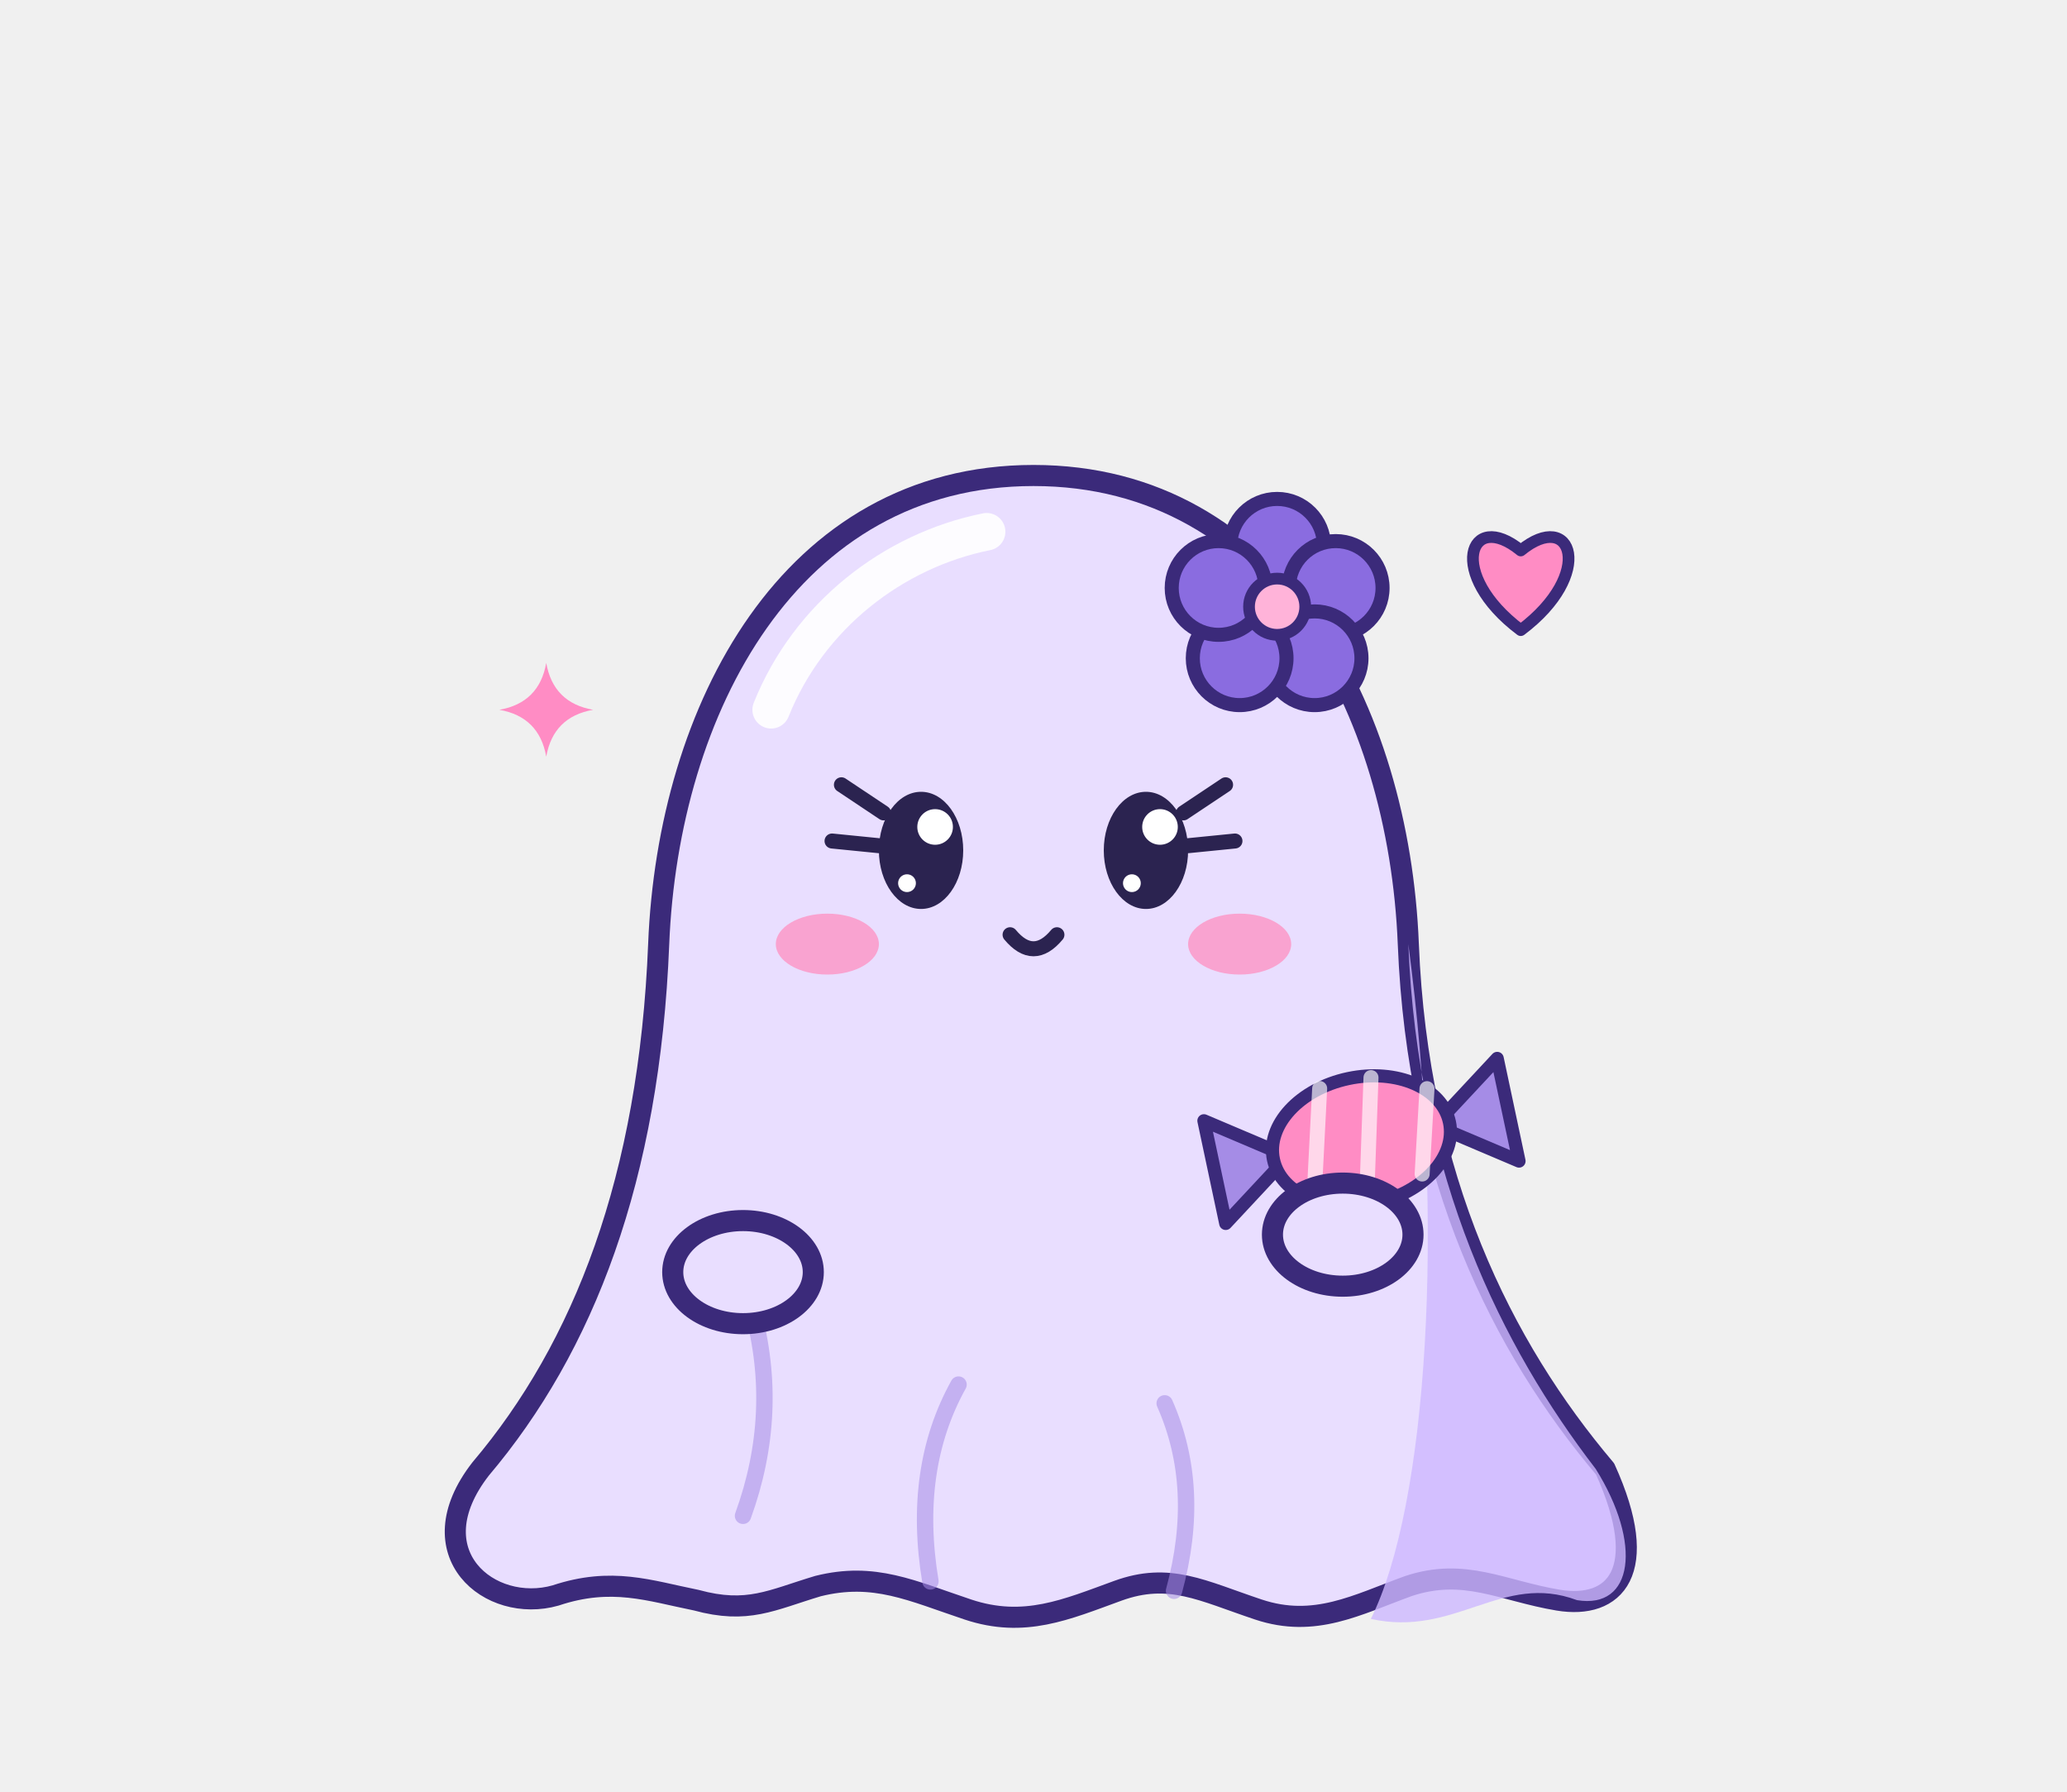
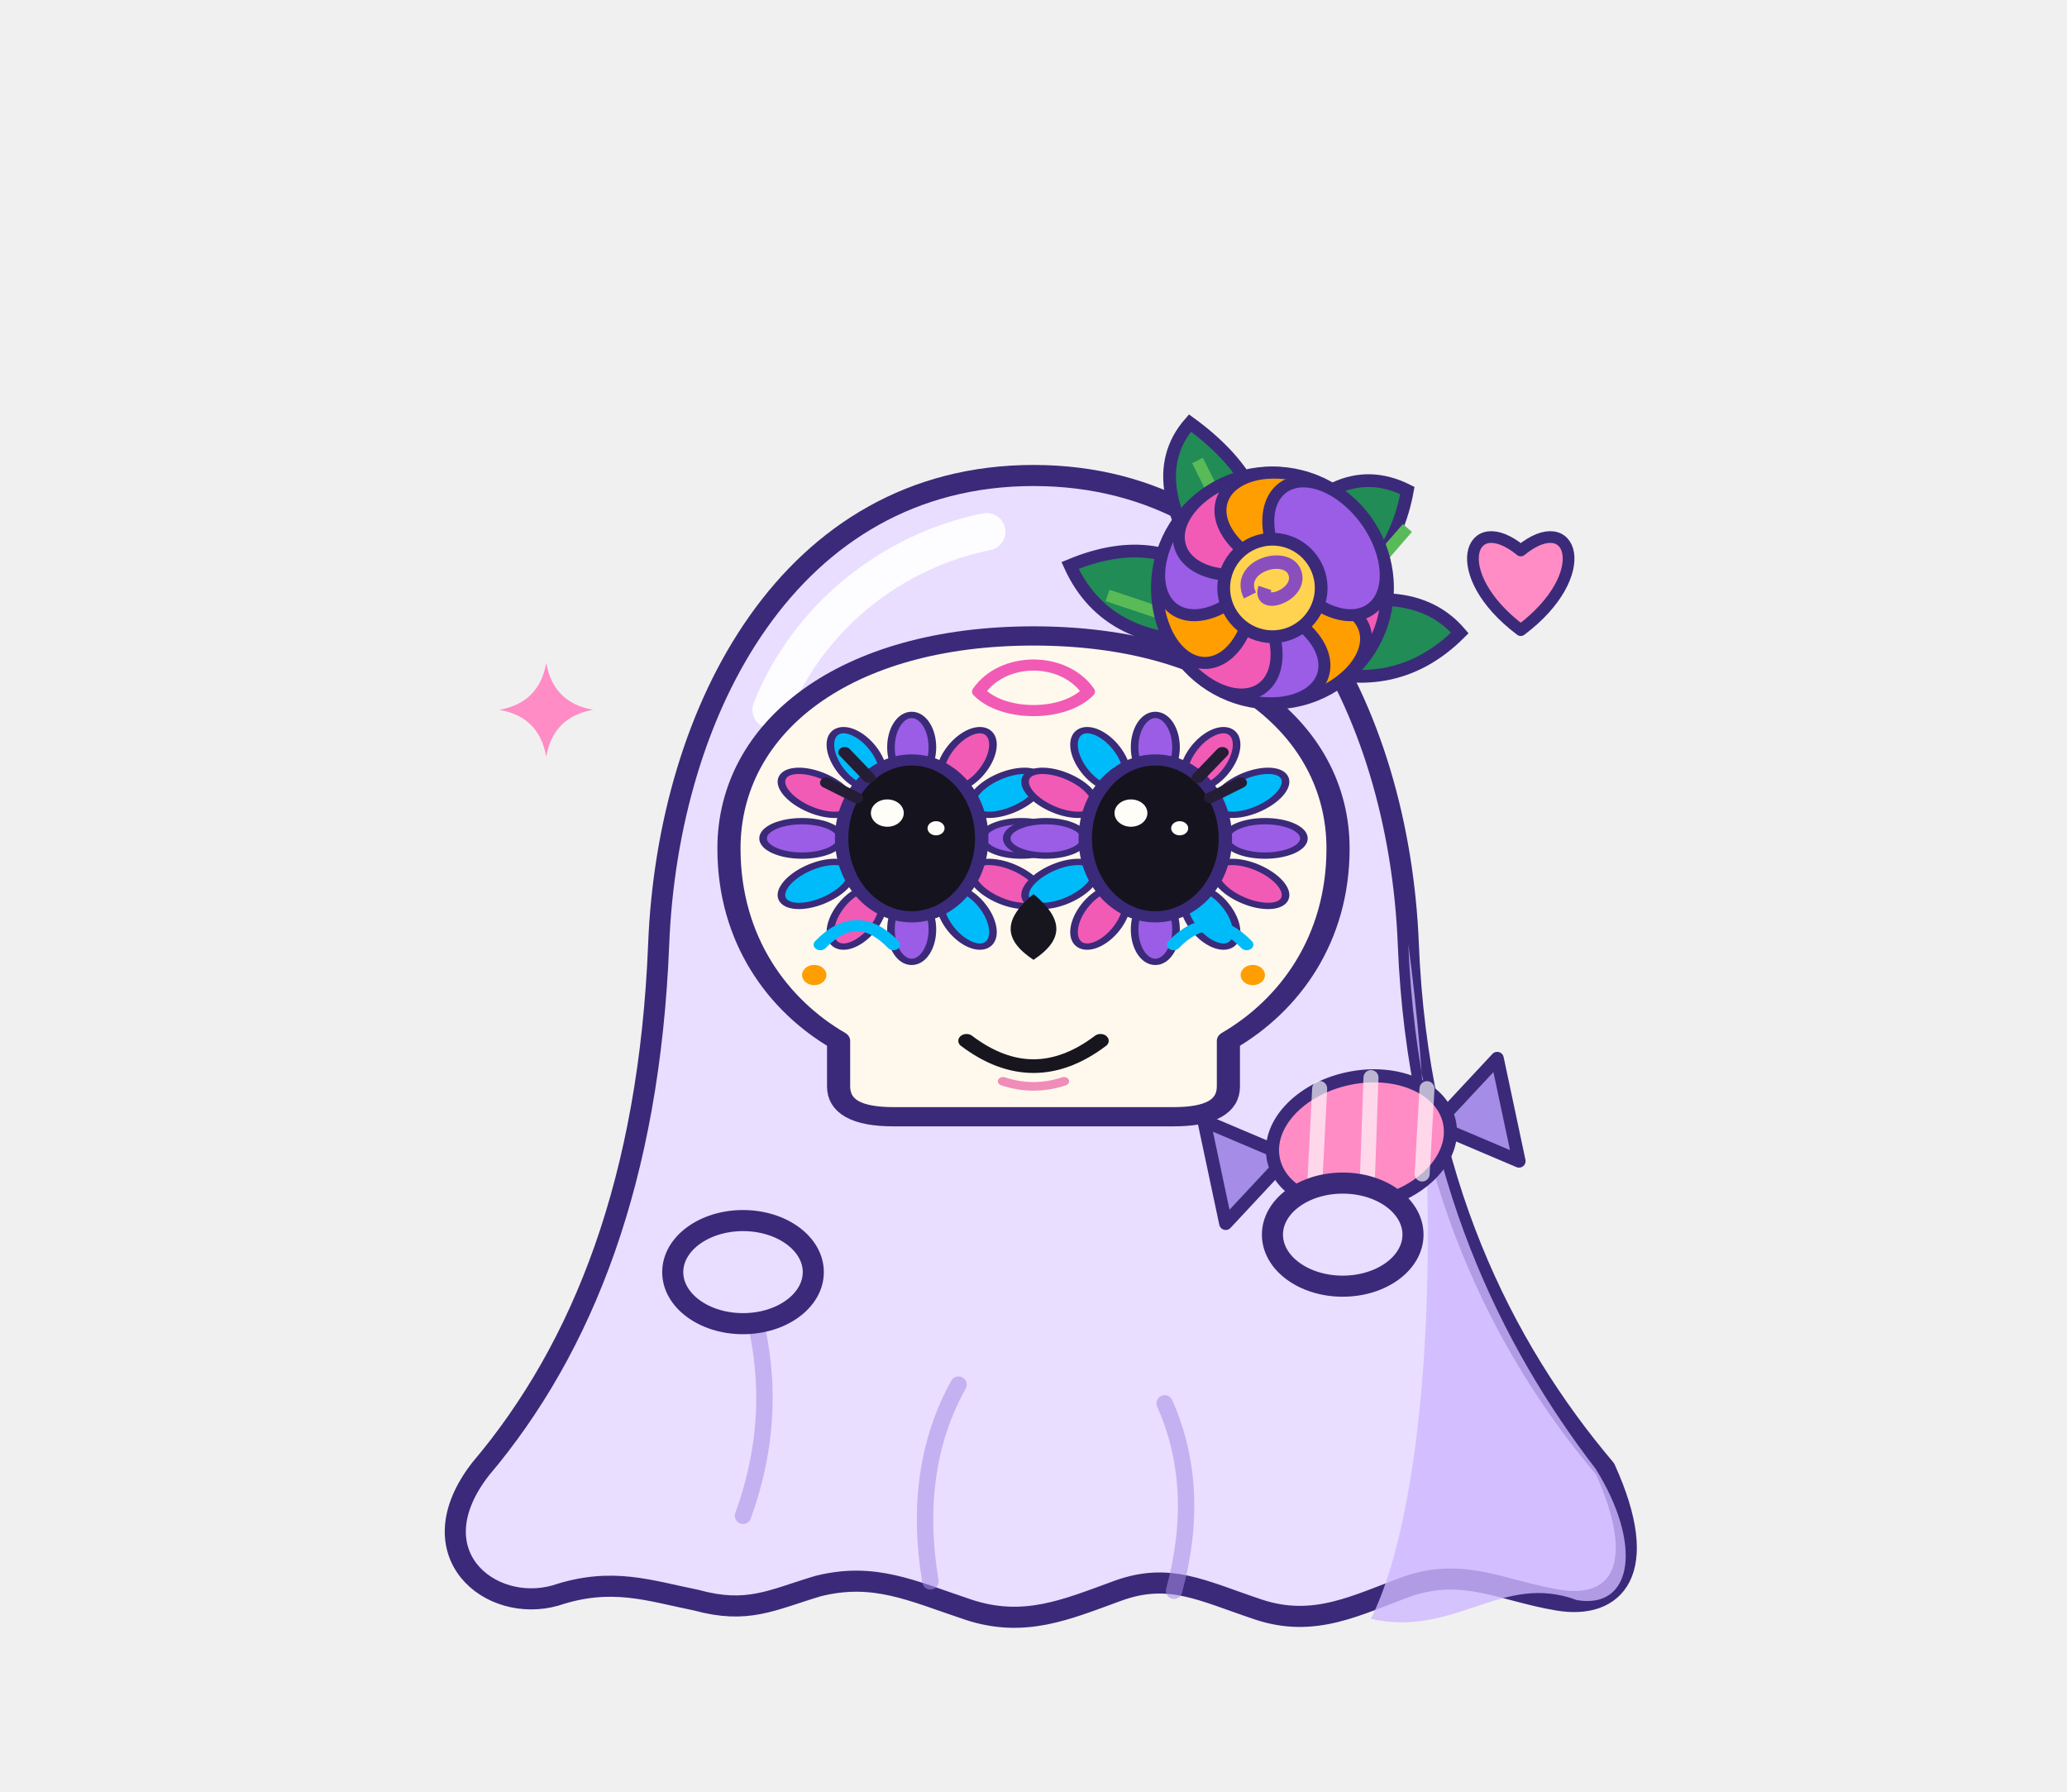
<svg xmlns="http://www.w3.org/2000/svg" viewBox="0 0 300 260" role="img" aria-label="Boo-buddy ghost 2">
  <g>
    <g transform="translate(150 205) scale(.68)">
      <g class="f d2">
        <g class="hop">
          <path d="M0 -200 C-52 -200 -78 -150 -80 -100 C-82 -50 -96 -14 -118 12 C-132 30 -116 43 -102 39 C-90 35 -82 38 -72 40 C-61 43 -56 40 -46 37 C-34 34 -26 38 -14 42 C-2 46 7 42 18 38 C29 34 36 38 48 42 C60 46 69 41 80 37 C92 33 100 38 112 40 C124 42 132 34 122 12 C100 -14 82 -50 80 -100 C78 -150 52 -200 0 -200Z" fill="#E9DEFF" stroke="#3B2A7A" stroke-width="4.5" stroke-linejoin="round" stroke-linecap="round">
            <animate attributeName="d" dur="2.8s" repeatCount="indefinite" calcMode="spline" keyTimes="0;0.33;0.66;1" keySplines=".4 0 .6 1;.4 0 .6 1;.4 0 .6 1" values="M0 -200 C-52 -200 -78 -150 -80 -100 C-82 -50 -96 -14 -118 12 C-132 30 -116 43 -102 39 C-90 35 -82 38 -72 40 C-61 43 -56 40 -46 37 C-34 34 -26 38 -14 42 C-2 46 7 42 18 38 C29 34 36 38 48 42 C60 46 69 41 80 37 C92 33 100 38 112 40 C124 42 132 34 122 12 C100 -14 82 -50 80 -100 C78 -150 52 -200 0 -200Z;M0 -200 C-52 -200 -78 -150 -80 -100 C-82 -50 -96 -14 -118 12 C-132 34 -116 46 -102 41 C-90 36 -82 33 -72 39 C-61 46 -56 43 -46 39 C-34 35 -26 34 -14 39 C-2 44 7 45 18 41 C29 37 36 34 48 39 C60 44 69 45 80 41 C92 37 100 34 112 39 C124 44 132 34 122 12 C100 -14 82 -50 80 -100 C78 -150 52 -200 0 -200Z;M0 -200 C-52 -200 -78 -150 -80 -100 C-82 -50 -96 -14 -118 12 C-132 26 -116 40 -102 37 C-90 34 -82 42 -72 44 C-61 46 -56 37 -46 34 C-34 31 -26 42 -14 45 C-2 48 7 37 18 35 C29 33 36 43 48 45 C60 47 69 37 80 34 C92 31 100 42 112 43 C124 44 132 34 122 12 C100 -14 82 -50 80 -100 C78 -150 52 -200 0 -200Z;M0 -200 C-52 -200 -78 -150 -80 -100 C-82 -50 -96 -14 -118 12 C-132 30 -116 43 -102 39 C-90 35 -82 38 -72 40 C-61 43 -56 40 -46 37 C-34 34 -26 38 -14 42 C-2 46 7 42 18 38 C29 34 36 38 48 42 C60 46 69 41 80 37 C92 33 100 38 112 40 C124 42 132 34 122 12 C100 -14 82 -50 80 -100 C78 -150 52 -200 0 -200Z" />
          </path>
          <path d="M80 -100 C82 -50 100 -14 120 12 C130 28 128 42 116 40 C100 34 90 48 72 44 C84 20 88 -40 80 -100Z" fill="#CDB8FF" opacity=".8" />
          <path d="M-62 22 q8 -22 2 -44 M-22 36 q-4 -24 6 -42 M30 38 q6 -22 -2 -40" stroke="#A58CE6" stroke-width="3.5" fill="none" stroke-linecap="round" opacity=".55" />
          <path d="M-56 -150 C-48 -170 -30 -184 -10 -188" stroke="#fff" stroke-width="8" fill="none" stroke-linecap="round" opacity=".9" />
-           <g class="eo">
-             <ellipse cx="-24" cy="-120" rx="9" ry="12.5" fill="#2B2350" />
-             <circle cx="-21" cy="-125" r="3.8" fill="#fff" />
-             <circle cx="-27" cy="-113" r="1.9" fill="#fff" />
-             <path d="M-32 -128 l-9 -6 M-33 -121 l-10 -1" stroke="#2B2350" stroke-width="3.2" stroke-linecap="round" />
-             <ellipse cx="24" cy="-120" rx="9" ry="12.5" fill="#2B2350" />
-             <circle cx="27" cy="-125" r="3.8" fill="#fff" />
-             <circle cx="21" cy="-113" r="1.9" fill="#fff" />
-             <path d="M32 -128 l9 -6 M33 -121 l10 -1" stroke="#2B2350" stroke-width="3.2" stroke-linecap="round" />
+           <path d="M0 -160 C-5 -155 -4 -151 0 -149 C4 -151 5 -155 0 -160Z" fill="#D2B9FF" stroke="#7751C8" stroke-width="2.5" />
+           <circle cx="0" cy="-154" r="2" fill="#7751C8" />
+           <g fill="#7751C8">
+             <circle cx="-49" cy="-87" r="2.6" />
+             <circle cx="-43" cy="-83" r="1.7" />
+             <circle cx="49" cy="-87" r="2.6" />
+             <circle cx="43" cy="-83" r="1.7" />
          </g>
-           <g class="eh" opacity="0">
-             <path d="M-34 -116 Q-24 -130 -14 -116 M14 -116 Q24 -130 34 -116" stroke="#2B2350" stroke-width="4.5" fill="none" stroke-linecap="round" />
-             <path d="M-36 -124 l-8 -5 M36 -124 l8 -5" stroke="#2B2350" stroke-width="3.2" stroke-linecap="round" />
+         </g>
+         <g class="eo">
+           <ellipse cx="-24" cy="-120" rx="9" ry="12.5" fill="#2B2350" />
+           <circle cx="-21" cy="-125" r="3.8" fill="#fff" />
+           <circle cx="-27" cy="-113" r="1.9" fill="#fff" />
+           <path d="M-32 -128 l-9 -6 M-33 -121 l-10 -1" stroke="#2B2350" stroke-width="3.2" stroke-linecap="round" />
+           <ellipse cx="24" cy="-120" rx="9" ry="12.5" fill="#2B2350" />
+           <circle cx="27" cy="-125" r="3.8" fill="#fff" />
+           <circle cx="21" cy="-113" r="1.9" fill="#fff" />
+           <path d="M32 -128 l9 -6 M33 -121 l10 -1" stroke="#2B2350" stroke-width="3.2" stroke-linecap="round" />
+         </g>
+         <g class="eh" opacity="0">
+           <path d="M-34 -116 Q-24 -130 -14 -116 M14 -116 Q24 -130 34 -116" stroke="#2B2350" stroke-width="4.5" fill="none" stroke-linecap="round" />
+           <path d="M-36 -124 l-8 -5 M36 -124 l8 -5" stroke="#2B2350" stroke-width="3.2" stroke-linecap="round" />
+         </g>
+         <ellipse cx="-44" cy="-100" rx="11" ry="6.5" fill="#FF8FC0" opacity=".75" />
+         <ellipse cx="44" cy="-100" rx="11" ry="6.5" fill="#FF8FC0" opacity=".75" />
+         <path d="M-5 -102 Q0 -96 5 -102" stroke="#2B2350" stroke-width="3.2" fill="none" stroke-linecap="round" />
+         <g class="sugar-skull-face" transform="translate(0 -115) scale(1.3 1.08) translate(0 115)" stroke-linejoin="round" stroke-linecap="round">
+           <path d="M0 -162 C-31 -162 -50 -144 -50 -120 C-50 -102 -42 -89 -32 -82 L-32 -73 Q-32 -67 -23 -67 H23 Q32 -67 32 -73 L32 -82 C42 -89 50 -102 50 -120 C50 -144 31 -162 0 -162Z" fill="#FFF9ED" stroke="#3B2A7A" stroke-width="3.8" />
+           <ellipse cx="-20" cy="-122" rx="3.4" ry="6.4" transform="rotate(0 -20 -122) translate(0 -18)" fill="#9B5DE5" stroke="#3B2A7A" stroke-width="1.25" />
+           <ellipse cx="-20" cy="-122" rx="3.4" ry="6.4" transform="rotate(30 -20 -122) translate(0 -18)" fill="#F15BB5" stroke="#3B2A7A" stroke-width="1.25" />
+           <ellipse cx="-20" cy="-122" rx="3.4" ry="6.4" transform="rotate(60 -20 -122) translate(0 -18)" fill="#00BBF9" stroke="#3B2A7A" stroke-width="1.25" />
+           <ellipse cx="-20" cy="-122" rx="3.4" ry="6.4" transform="rotate(90 -20 -122) translate(0 -18)" fill="#9B5DE5" stroke="#3B2A7A" stroke-width="1.25" />
+           <ellipse cx="-20" cy="-122" rx="3.4" ry="6.4" transform="rotate(120 -20 -122) translate(0 -18)" fill="#F15BB5" stroke="#3B2A7A" stroke-width="1.25" />
+           <ellipse cx="-20" cy="-122" rx="3.4" ry="6.4" transform="rotate(150 -20 -122) translate(0 -18)" fill="#00BBF9" stroke="#3B2A7A" stroke-width="1.25" />
+           <ellipse cx="-20" cy="-122" rx="3.4" ry="6.4" transform="rotate(180 -20 -122) translate(0 -18)" fill="#9B5DE5" stroke="#3B2A7A" stroke-width="1.25" />
+           <ellipse cx="-20" cy="-122" rx="3.4" ry="6.4" transform="rotate(210 -20 -122) translate(0 -18)" fill="#F15BB5" stroke="#3B2A7A" stroke-width="1.25" />
+           <ellipse cx="-20" cy="-122" rx="3.4" ry="6.4" transform="rotate(240 -20 -122) translate(0 -18)" fill="#00BBF9" stroke="#3B2A7A" stroke-width="1.25" />
+           <ellipse cx="-20" cy="-122" rx="3.4" ry="6.4" transform="rotate(270 -20 -122) translate(0 -18)" fill="#9B5DE5" stroke="#3B2A7A" stroke-width="1.25" />
+           <ellipse cx="-20" cy="-122" rx="3.4" ry="6.4" transform="rotate(300 -20 -122) translate(0 -18)" fill="#F15BB5" stroke="#3B2A7A" stroke-width="1.25" />
+           <ellipse cx="-20" cy="-122" rx="3.4" ry="6.4" transform="rotate(330 -20 -122) translate(0 -18)" fill="#00BBF9" stroke="#3B2A7A" stroke-width="1.25" />
+           <ellipse cx="-20" cy="-122" rx="11.5" ry="15.5" fill="#15131D" stroke="#3B2A7A" stroke-width="2.2" />
+           <path d="M-27 -134 L-31 -139 M-29 -130 L-34 -133" fill="none" stroke="#251D35" stroke-width="2.1" />
+           <circle cx="-24" cy="-127" r="2.7" fill="#FFFDF8" />
+           <circle cx="-16" cy="-124" r="1.4" fill="#FFFDF8" />
+           <ellipse cx="20" cy="-122" rx="3.4" ry="6.4" transform="rotate(0 20 -122) translate(0 -18)" fill="#9B5DE5" stroke="#3B2A7A" stroke-width="1.25" />
+           <ellipse cx="20" cy="-122" rx="3.4" ry="6.4" transform="rotate(30 20 -122) translate(0 -18)" fill="#F15BB5" stroke="#3B2A7A" stroke-width="1.25" />
+           <ellipse cx="20" cy="-122" rx="3.4" ry="6.4" transform="rotate(60 20 -122) translate(0 -18)" fill="#00BBF9" stroke="#3B2A7A" stroke-width="1.25" />
+           <ellipse cx="20" cy="-122" rx="3.4" ry="6.4" transform="rotate(90 20 -122) translate(0 -18)" fill="#9B5DE5" stroke="#3B2A7A" stroke-width="1.25" />
+           <ellipse cx="20" cy="-122" rx="3.4" ry="6.4" transform="rotate(120 20 -122) translate(0 -18)" fill="#F15BB5" stroke="#3B2A7A" stroke-width="1.25" />
+           <ellipse cx="20" cy="-122" rx="3.4" ry="6.4" transform="rotate(150 20 -122) translate(0 -18)" fill="#00BBF9" stroke="#3B2A7A" stroke-width="1.25" />
+           <ellipse cx="20" cy="-122" rx="3.4" ry="6.4" transform="rotate(180 20 -122) translate(0 -18)" fill="#9B5DE5" stroke="#3B2A7A" stroke-width="1.25" />
+           <ellipse cx="20" cy="-122" rx="3.4" ry="6.4" transform="rotate(210 20 -122) translate(0 -18)" fill="#F15BB5" stroke="#3B2A7A" stroke-width="1.25" />
+           <ellipse cx="20" cy="-122" rx="3.4" ry="6.4" transform="rotate(240 20 -122) translate(0 -18)" fill="#00BBF9" stroke="#3B2A7A" stroke-width="1.25" />
+           <ellipse cx="20" cy="-122" rx="3.4" ry="6.4" transform="rotate(270 20 -122) translate(0 -18)" fill="#9B5DE5" stroke="#3B2A7A" stroke-width="1.25" />
+           <ellipse cx="20" cy="-122" rx="3.4" ry="6.4" transform="rotate(300 20 -122) translate(0 -18)" fill="#F15BB5" stroke="#3B2A7A" stroke-width="1.25" />
+           <ellipse cx="20" cy="-122" rx="3.4" ry="6.4" transform="rotate(330 20 -122) translate(0 -18)" fill="#00BBF9" stroke="#3B2A7A" stroke-width="1.25" />
+           <ellipse cx="20" cy="-122" rx="11.5" ry="15.5" fill="#15131D" stroke="#3B2A7A" stroke-width="2.2" />
+           <path d="M27 -134 L31 -139 M29 -130 L34 -133" fill="none" stroke="#251D35" stroke-width="2.1" />
+           <circle cx="16" cy="-127" r="2.7" fill="#FFFDF8" />
+           <circle cx="24" cy="-124" r="1.4" fill="#FFFDF8" />
+           <path d="M-9 -151 C-5 -158 5 -158 9 -151 C5 -146 -5 -146 -9 -151Z" fill="none" stroke="#F15BB5" stroke-width="2.2" />
+           <path d="M-35 -101 C-31 -106 -27 -106 -23 -101 M35 -101 C31 -106 27 -106 23 -101" fill="none" stroke="#00BBF9" stroke-width="2.2" />
+           <circle cx="-36" cy="-95" r="2" fill="#FF9E00" />
+           <circle cx="36" cy="-95" r="2" fill="#FF9E00" />
+           <path d="M0 -111 C-5 -106 -5 -102 0 -98 C5 -102 5 -106 0 -111Z" fill="#17151E" />
+           <path d="M-11 -82 Q0 -72 11 -82" fill="none" stroke="#17151E" stroke-width="2.7" />
+           <path d="M-5 -74 Q0 -72 5 -74" fill="none" stroke="#F08CB8" stroke-width="1.7" />
+         </g>
+         <g class="head-flower" transform="translate(51 -176) scale(1.6)">
+           <path d="M-7 7 Q-22 8 -27 -3 Q-15 -8 -7 0 Q-18 -14 -11 -22 Q0 -14 -1 -4 Q8 -18 18 -13 Q16 -2 6 3 Q19 -1 25 6 Q16 15 3 10Z" fill="#218C55" stroke="#3B2A7A" stroke-width="1.7" />
+           <path d="M-22 1 L-7 6 M-10 -17 L-3 -3 M18 -8 L5 7" fill="none" stroke="#58BB58" stroke-width="1.6" />
+           <ellipse cx="9.00" cy="0.00" rx="6.4" ry="10" transform="rotate(0 9.00 0.00)" fill="#9B5DE5" stroke="#3B2A7A" stroke-width="1.6" />
+           <ellipse cx="7.28" cy="5.29" rx="6.4" ry="10" transform="rotate(36 7.28 5.29)" fill="#F15BB5" stroke="#3B2A7A" stroke-width="1.6" />
+           <ellipse cx="2.78" cy="8.56" rx="6.4" ry="10" transform="rotate(72 2.78 8.56)" fill="#FF9E00" stroke="#3B2A7A" stroke-width="1.6" />
+           <ellipse cx="-2.78" cy="8.56" rx="6.4" ry="10" transform="rotate(108 -2.78 8.56)" fill="#9B5DE5" stroke="#3B2A7A" stroke-width="1.6" />
+           <ellipse cx="-7.28" cy="5.29" rx="6.4" ry="10" transform="rotate(144 -7.28 5.29)" fill="#F15BB5" stroke="#3B2A7A" stroke-width="1.6" />
+           <ellipse cx="-9.00" cy="0.00" rx="6.4" ry="10" transform="rotate(180 -9.00 0.00)" fill="#FF9E00" stroke="#3B2A7A" stroke-width="1.6" />
+           <ellipse cx="-7.28" cy="-5.29" rx="6.4" ry="10" transform="rotate(216 -7.28 -5.29)" fill="#9B5DE5" stroke="#3B2A7A" stroke-width="1.6" />
+           <ellipse cx="-2.78" cy="-8.56" rx="6.4" ry="10" transform="rotate(252 -2.78 -8.56)" fill="#F15BB5" stroke="#3B2A7A" stroke-width="1.6" />
+           <ellipse cx="2.78" cy="-8.56" rx="6.4" ry="10" transform="rotate(288 2.78 -8.56)" fill="#FF9E00" stroke="#3B2A7A" stroke-width="1.6" />
+           <ellipse cx="7.28" cy="-5.29" rx="6.4" ry="10" transform="rotate(324 7.28 -5.29)" fill="#9B5DE5" stroke="#3B2A7A" stroke-width="1.6" />
+           <circle r="6.5" fill="#FFD34F" stroke="#3B2A7A" stroke-width="1.7" />
+           <path d="M-3 1 C-5 -3 2 -5 3 -2 C4 1 -2 3 -1 0" fill="none" stroke="#8A4FBD" stroke-width="1.8" />
+         </g>
+         <g class="spin">
+           <g transform="translate(70 -58) rotate(-12) scale(0.8)">
+             <path d="M-20 0 L-40 -14 L-40 14Z M20 0 L40 -14 L40 14Z" fill="#A58CE6" stroke="#3B2A7A" stroke-width="3.5" stroke-linejoin="round" stroke-linecap="round" />
+             <ellipse rx="24" ry="17" fill="#FF8CC4" stroke="#3B2A7A" stroke-width="3.5" stroke-linejoin="round" stroke-linecap="round" />
+             <path d="M-8 -16 L-16 14 M6 -16 L-2 16 M20 -10 L14 12" stroke="#fff" stroke-width="4" opacity=".65" stroke-linecap="round" />
          </g>
-           <ellipse cx="-44" cy="-100" rx="11" ry="6.5" fill="#FF8FC0" opacity=".75" />
-           <ellipse cx="44" cy="-100" rx="11" ry="6.5" fill="#FF8FC0" opacity=".75" />
-           <path d="M-5 -102 Q0 -96 5 -102" stroke="#2B2350" stroke-width="3.2" fill="none" stroke-linecap="round" />
-           <g transform="translate(52 -172)">
-             <circle cx="0" cy="-13" r="10" fill="#8A6CE0" stroke="#3B2A7A" stroke-width="3" />
-             <circle cx="12.5" cy="-4" r="10" fill="#8A6CE0" stroke="#3B2A7A" stroke-width="3" />
-             <circle cx="8" cy="11" r="10" fill="#8A6CE0" stroke="#3B2A7A" stroke-width="3" />
-             <circle cx="-8" cy="11" r="10" fill="#8A6CE0" stroke="#3B2A7A" stroke-width="3" />
-             <circle cx="-12.5" cy="-4" r="10" fill="#8A6CE0" stroke="#3B2A7A" stroke-width="3" />
-             <circle r="6" fill="#FFB3D9" stroke="#3B2A7A" stroke-width="2.5" />
-           </g>
-           <g class="spin">
-             <g transform="translate(70 -58) rotate(-12) scale(0.8)">
-               <path d="M-20 0 L-40 -14 L-40 14Z M20 0 L40 -14 L40 14Z" fill="#A58CE6" stroke="#3B2A7A" stroke-width="3.5" stroke-linejoin="round" stroke-linecap="round" />
-               <ellipse rx="24" ry="17" fill="#FF8CC4" stroke="#3B2A7A" stroke-width="3.5" stroke-linejoin="round" stroke-linecap="round" />
-               <path d="M-8 -16 L-16 14 M6 -16 L-2 16 M20 -10 L14 12" stroke="#fff" stroke-width="4" opacity=".65" stroke-linecap="round" />
-             </g>
-           </g>
-           <ellipse cx="-62" cy="-30" rx="15" ry="11" fill="#E9DEFF" stroke="#3B2A7A" stroke-width="4.5" stroke-linejoin="round" stroke-linecap="round" />
-           <ellipse cx="66" cy="-38" rx="15" ry="11" fill="#E9DEFF" stroke="#3B2A7A" stroke-width="4.5" stroke-linejoin="round" stroke-linecap="round" />
-           <path transform="translate(104 -176) scale(1)" d="M0 9 C-16 -3 -11 -17 0 -8 C11 -17 16 -3 0 9Z" fill="#FF8CC4" stroke="#3B2A7A" stroke-width="2.5" stroke-linejoin="round" />
-           <path transform="translate(-104 -150) scale(1)" d="M0 -10 Q1.5 -1.5 10 0 Q1.5 1.5 0 10 Q-1.5 1.5 -10 0 Q-1.5 -1.5 0 -10Z" fill="#FF8CC4" />
        </g>
+         <ellipse cx="-62" cy="-30" rx="15" ry="11" fill="#E9DEFF" stroke="#3B2A7A" stroke-width="4.5" stroke-linejoin="round" stroke-linecap="round" />
+         <ellipse cx="66" cy="-38" rx="15" ry="11" fill="#E9DEFF" stroke="#3B2A7A" stroke-width="4.5" stroke-linejoin="round" stroke-linecap="round" />
+         <path transform="translate(104 -176) scale(1)" d="M0 9 C-16 -3 -11 -17 0 -8 C11 -17 16 -3 0 9Z" fill="#FF8CC4" stroke="#3B2A7A" stroke-width="2.5" stroke-linejoin="round" />
+         <path transform="translate(-104 -150) scale(1)" d="M0 -10 Q1.5 -1.5 10 0 Q1.5 1.5 0 10 Q-1.5 1.5 -10 0 Q-1.5 -1.5 0 -10Z" fill="#FF8CC4" />
      </g>
    </g>
  </g>
</svg>
